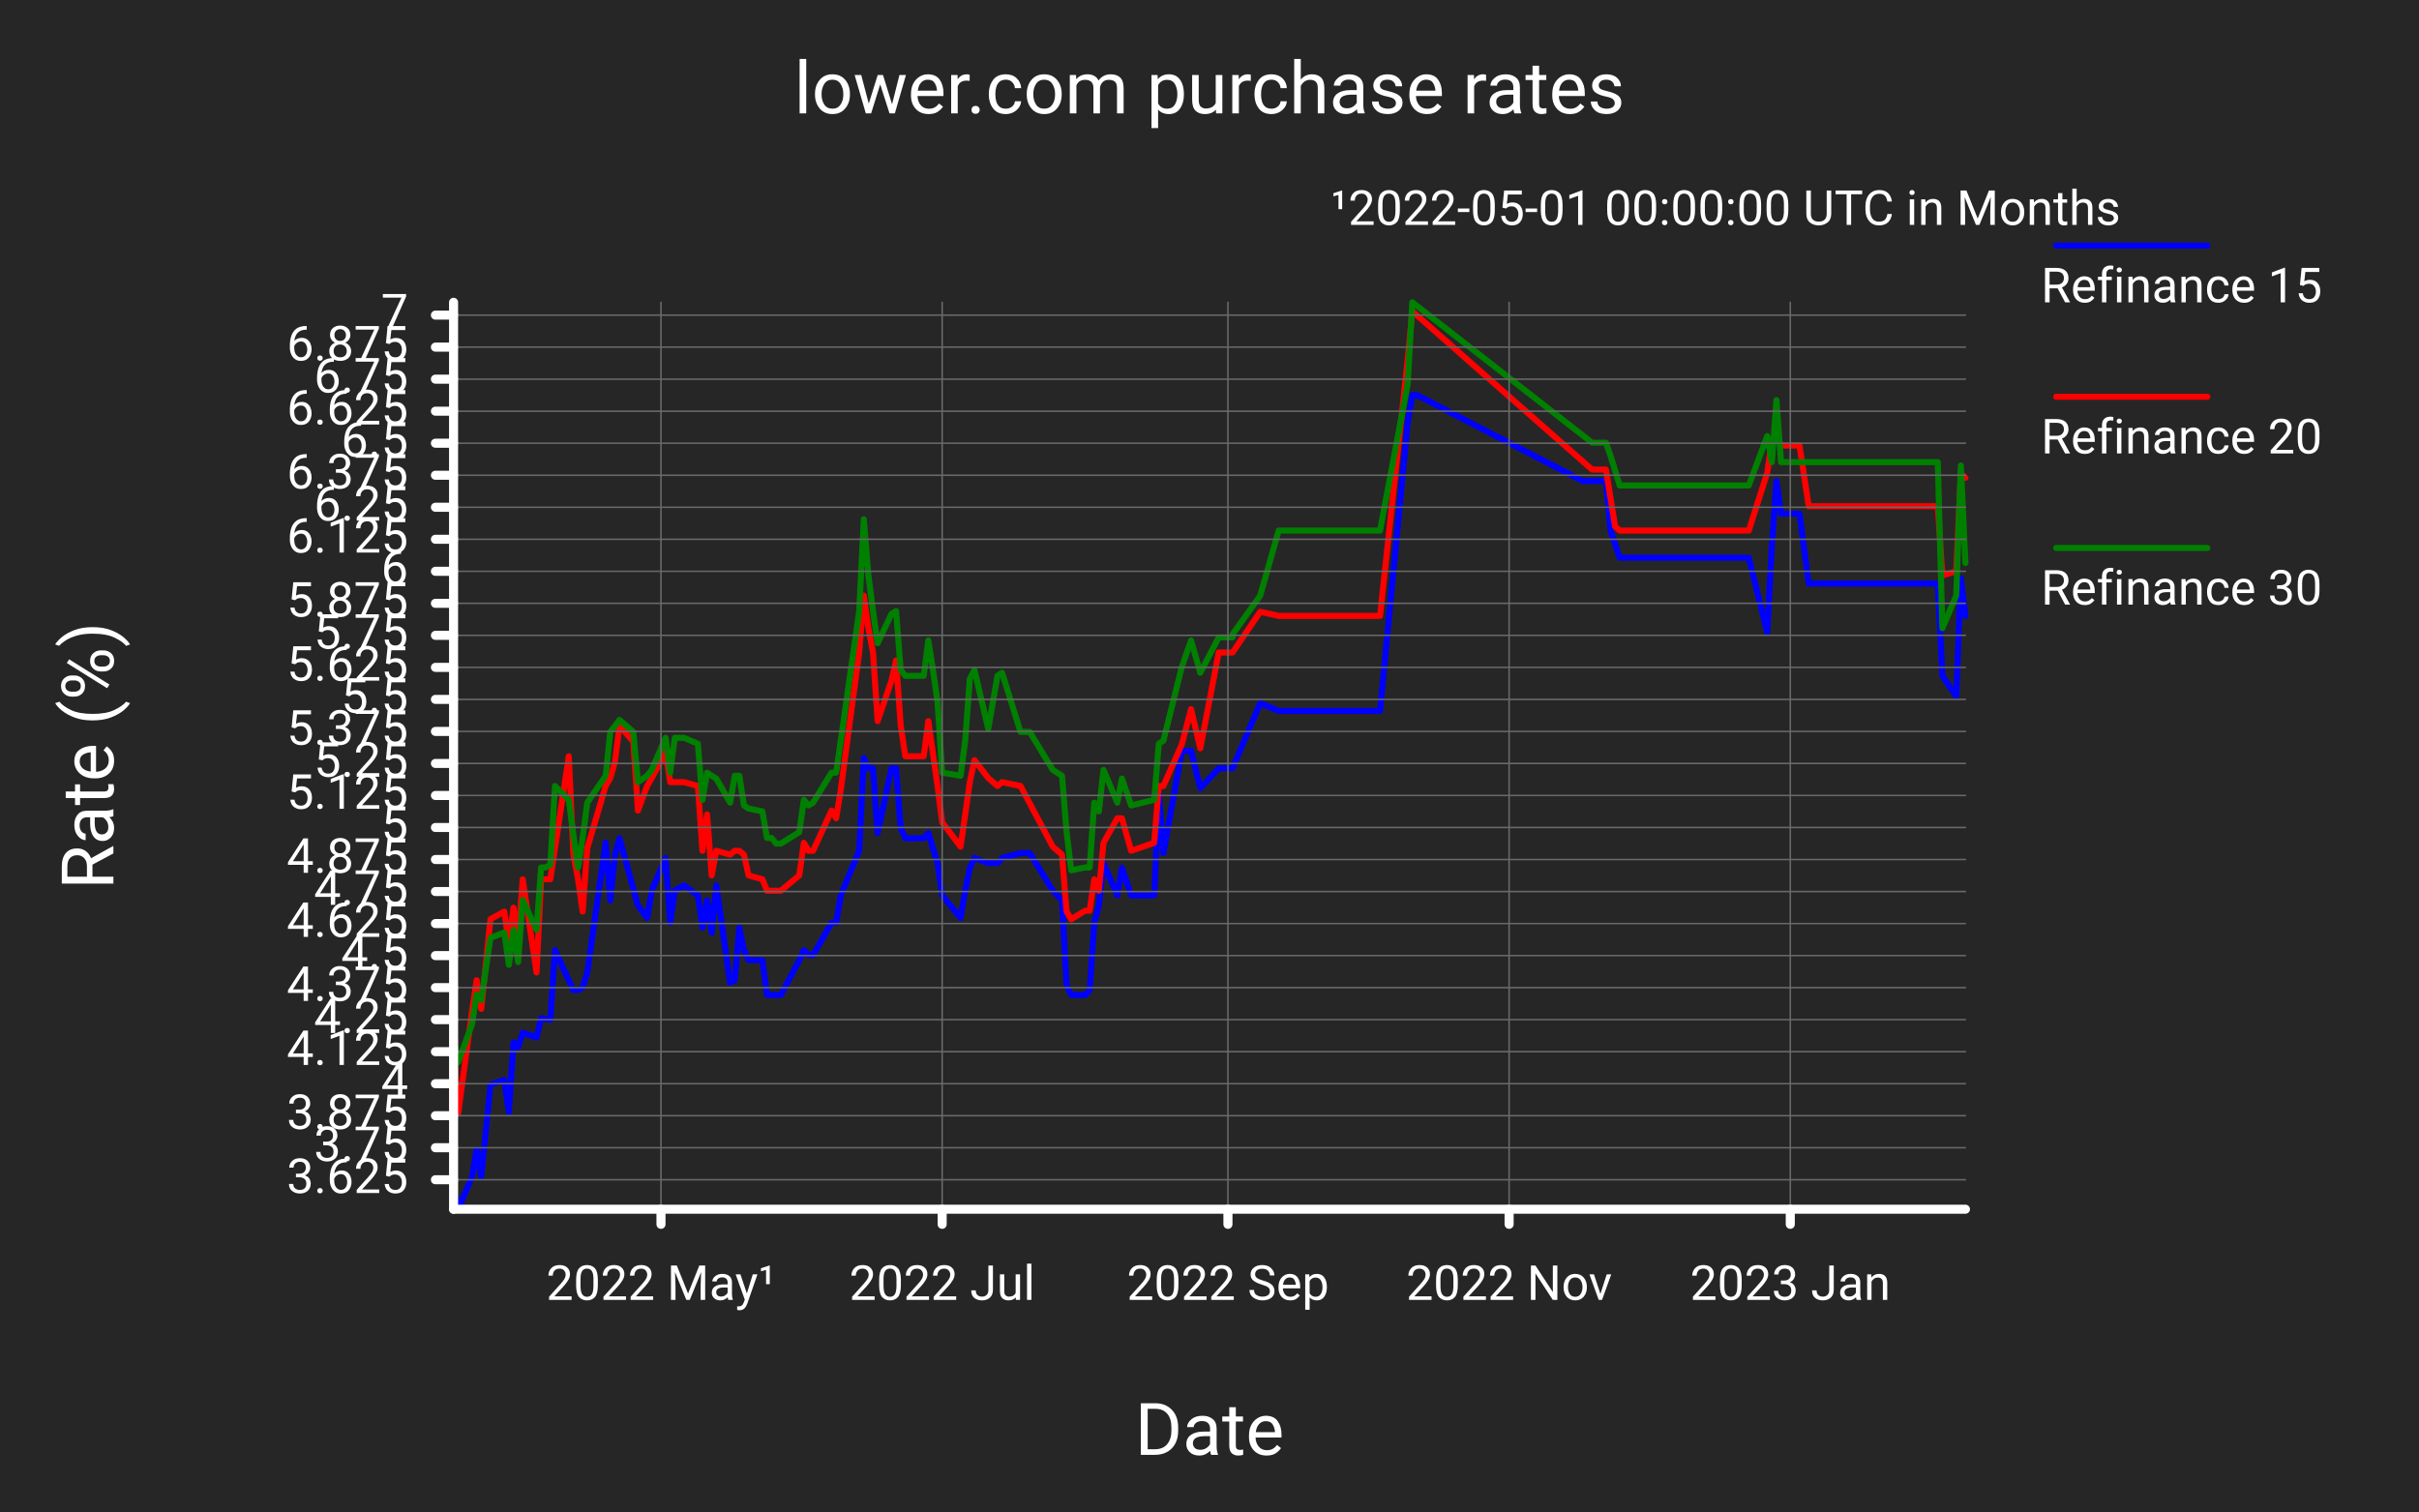
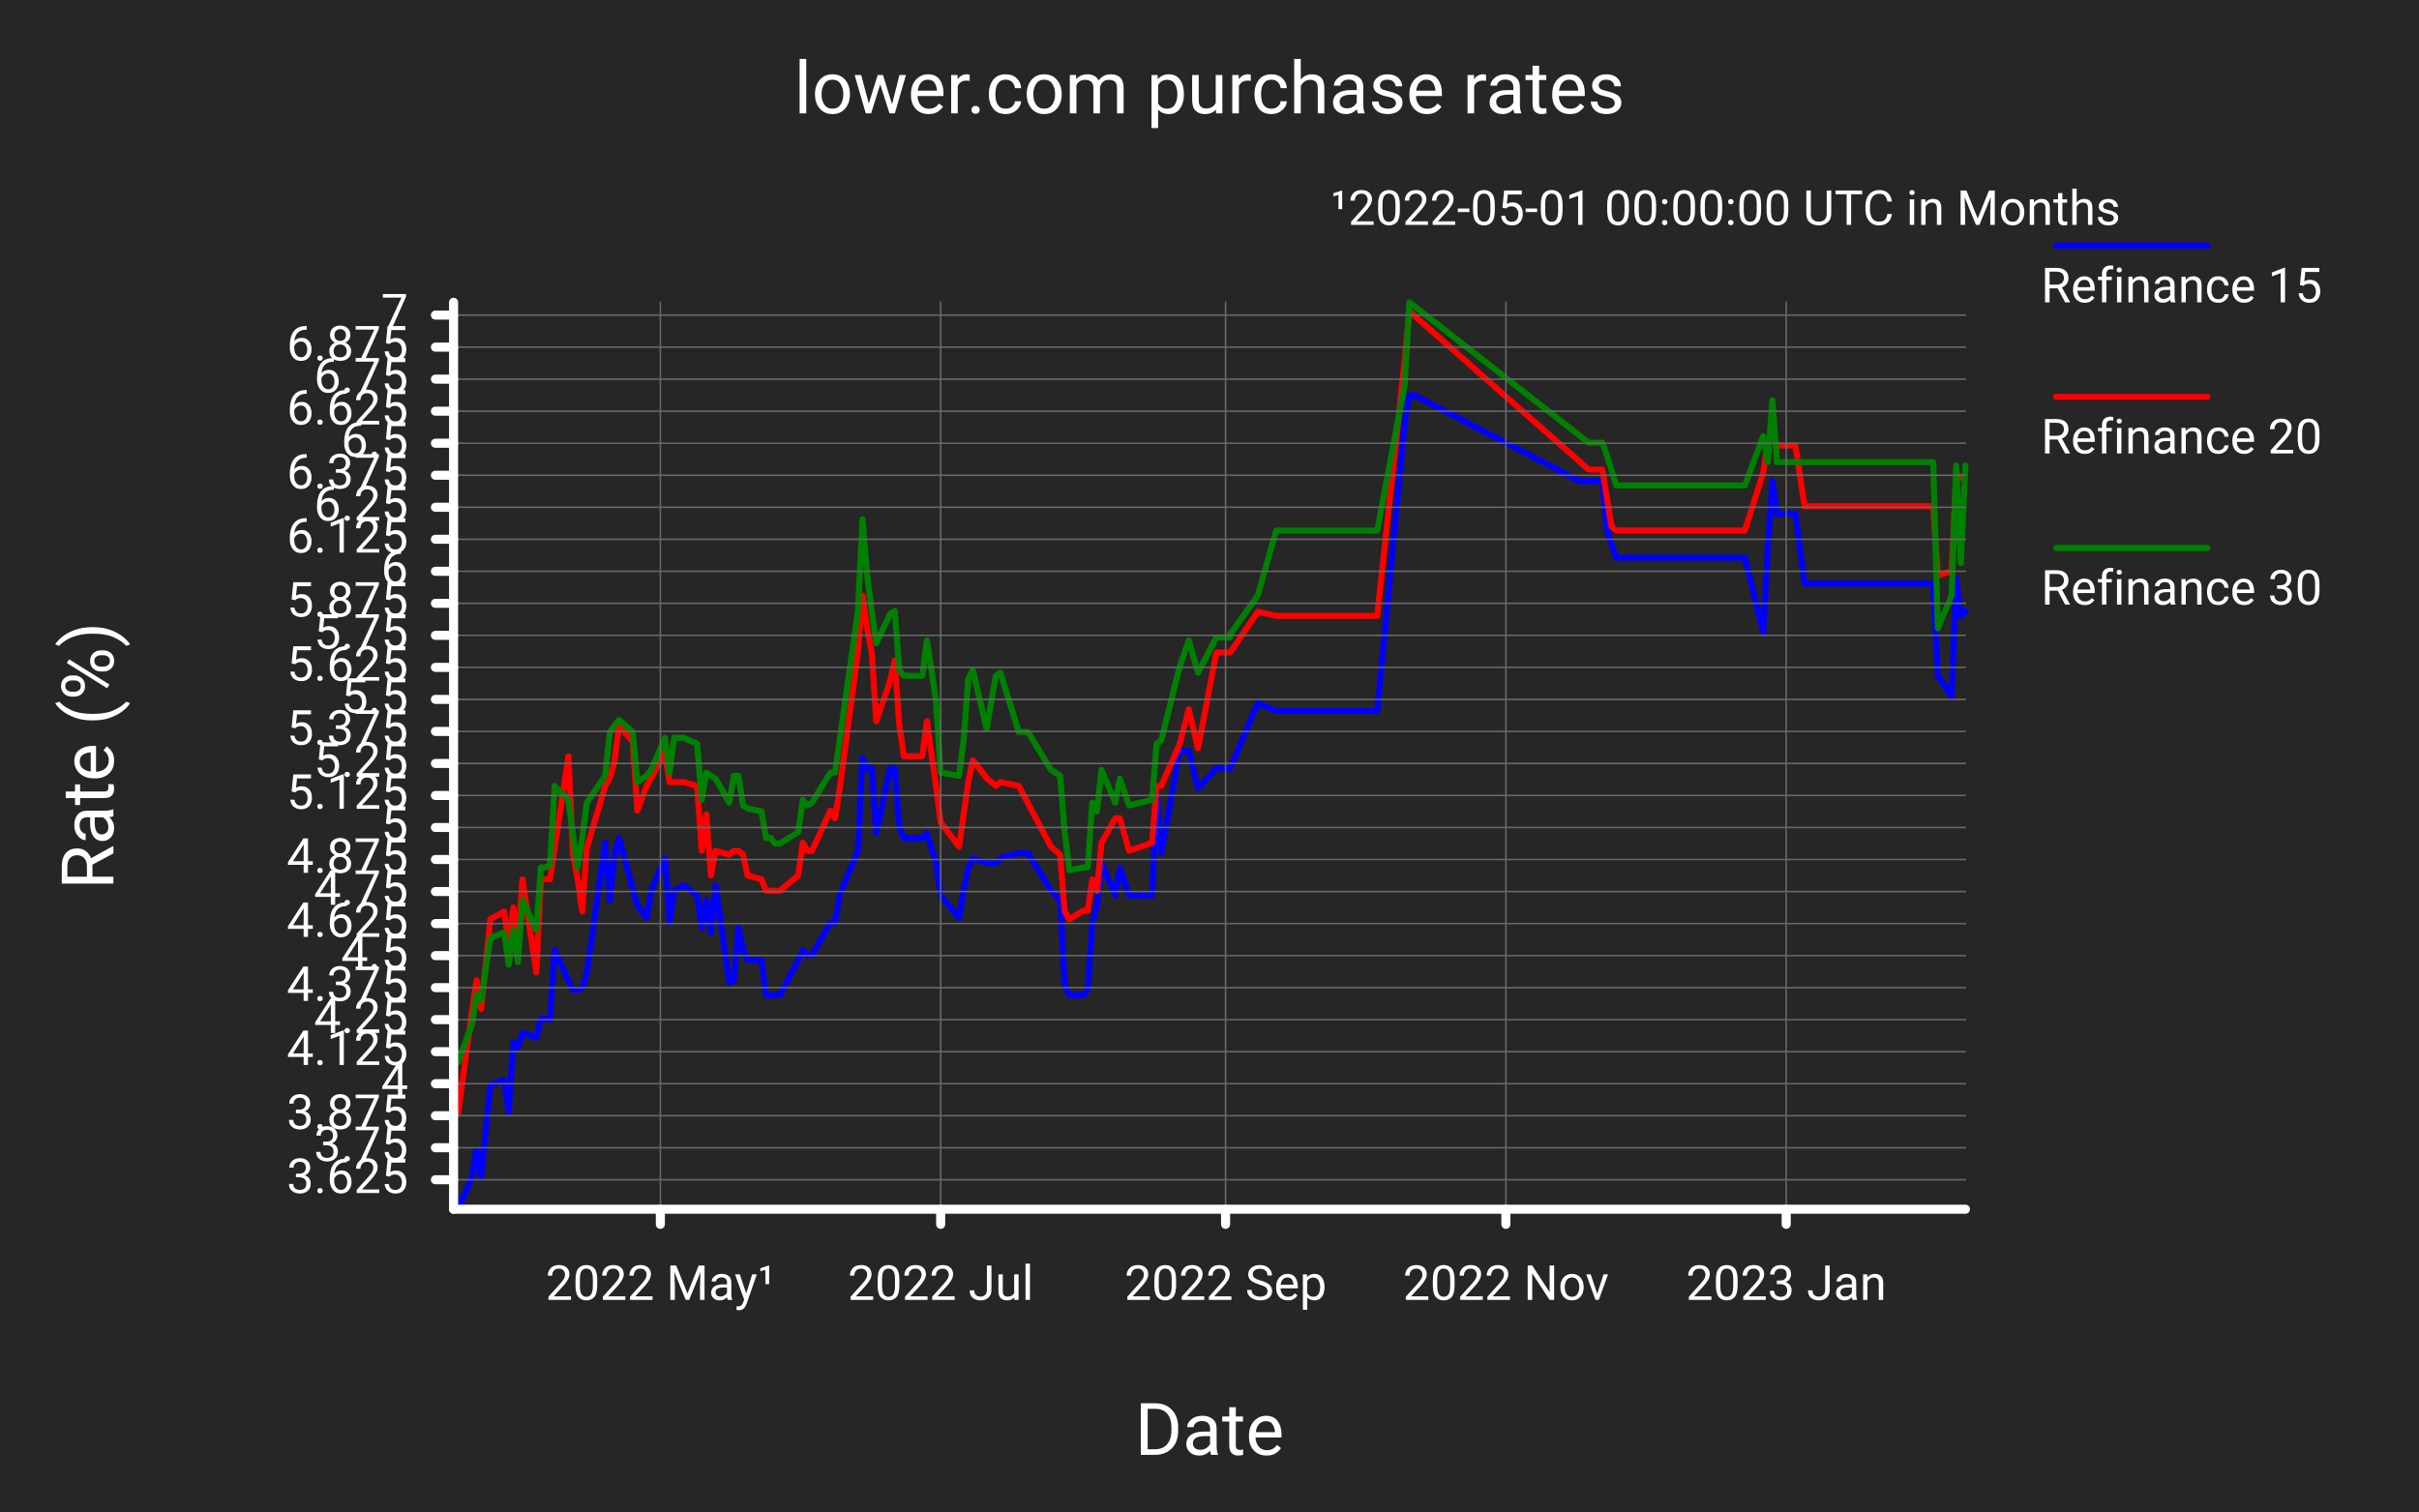
<svg xmlns="http://www.w3.org/2000/svg" class="poloto" width="800" height="500" viewBox="0 0 800 500">
  <style>.poloto{stroke-linecap:round;stroke-linejoin:round;font-family:Roboto,sans-serif;font-size:16px;}.poloto_background{fill:#262626;}.poloto_scatter{stroke-width:7}.poloto_tick_line{stroke:dimgray;stroke-width:0.5}.poloto_line{stroke-width:2}.poloto_text{fill: white;}.poloto_axis_lines{stroke: white;stroke-width:3;fill:none;stroke-dasharray:none}.poloto_title{font-size:24px;dominant-baseline:start;text-anchor:middle;}.poloto_xname{font-size:24px;dominant-baseline:start;text-anchor:middle;}.poloto_yname{font-size:24px;dominant-baseline:start;text-anchor:middle;}.poloto0stroke{stroke:blue;}.poloto1stroke{stroke:red;}.poloto2stroke{stroke:green;}.poloto3stroke{stroke:gold;}.poloto4stroke{stroke:aqua;}.poloto5stroke{stroke:lime;}.poloto6stroke{stroke:orange;}.poloto7stroke{stroke:chocolate;}.poloto0fill{fill:blue;}.poloto1fill{fill:red;}.poloto2fill{fill:green;}.poloto3fill{fill:gold;}.poloto4fill{fill:aqua;}.poloto5fill{fill:lime;}.poloto6fill{fill:orange;}.poloto7fill{fill:chocolate;}</style>
  <circle r="1e5" class="poloto_background" />
  <text class="poloto_text poloto_legend_text" x="675" y="100">Refinance 15</text>
  <line class="poloto_line poloto_legend_icon poloto0stroke poloto0legend" stroke="black" x1="680" x2="730" y1="81.25" y2="81.25" />
-   <path class="poloto_line poloto0stroke" fill="none" stroke="black" d=" M 150.00 392.46 L 151.52 400.00 L 156.10 389.32 L 157.62 380.17 L 159.15 389.32 L 159.15 389.32 L 162.20 358.81 L 166.77 357.20 L 168.29 367.88 L 169.82 344.83 L 171.34 346.44 L 172.87 341.61 L 177.44 343.22 L 178.96 336.78 L 178.96 336.78 L 182.01 337.37 L 183.54 314.32 L 188.11 324.32 L 189.63 327.54 L 191.16 327.54 L 192.68 326.69 L 194.21 321.78 L 200.30 278.73 L 201.83 297.88 L 203.35 283.05 L 204.88 277.29 L 204.88 277.29 L 210.98 299.58 L 214.02 303.64 L 215.55 294.58 L 220.12 283.81 L 221.65 305.25 L 223.17 294.58 L 223.17 294.58 L 226.22 292.88 L 230.79 296.19 L 232.32 306.86 L 232.32 306.86 L 233.84 297.80 L 235.37 308.56 L 236.89 292.88 L 241.46 325.08 L 242.99 324.32 L 244.51 306.86 L 244.51 306.86 L 246.04 314.32 L 247.56 317.63 L 252.13 317.63 L 253.66 329.15 L 255.18 329.15 L 256.71 329.15 L 258.23 329.15 L 264.33 317.63 L 265.85 314.32 L 267.38 315.93 L 268.90 315.93 L 268.90 315.93 L 275.00 305.25 L 276.52 305.25 L 278.05 296.19 L 284.15 281.36 L 285.67 250.76 L 287.20 254.15 L 288.72 254.15 L 290.24 275.59 L 294.82 254.15 L 296.34 254.15 L 297.87 273.90 L 299.39 277.29 L 305.49 277.29 L 307.01 275.59 L 308.54 280.59 L 310.06 285.51 L 311.59 296.19 L 317.68 303.64 L 319.21 294.58 L 320.73 287.12 L 322.26 283.81 L 326.83 285.51 L 329.88 285.51 L 331.40 283.81 L 337.50 282.20 L 337.50 282.20 L 337.50 282.20 L 337.50 282.20 L 337.50 282.20 L 337.50 282.20 L 340.55 282.20 L 340.55 282.20 L 340.55 282.20 L 340.55 282.20 L 340.55 282.20 L 340.55 282.20 L 348.17 294.58 L 351.22 297.80 L 352.74 325.93 L 354.27 329.15 L 358.84 329.15 L 360.37 327.54 L 361.89 305.25 L 363.41 299.49 L 364.94 285.51 L 369.51 296.19 L 369.51 296.19 L 371.04 287.12 L 374.09 296.19 L 374.09 296.19 L 381.71 296.19 L 383.23 262.46 L 384.76 282.20 L 390.85 248.39 L 393.90 248.39 L 393.90 248.39 L 396.95 260.76 L 403.05 254.15 L 403.05 254.15 L 403.05 254.15 L 403.05 254.15 L 403.05 254.15 L 403.05 254.15 L 403.05 254.15 L 403.05 254.15 L 403.05 254.15 L 407.62 254.15 L 416.77 232.63 L 422.87 235.17 L 422.87 235.17 L 427.44 235.17 L 433.54 235.17 L 435.06 235.17 L 435.06 235.17 L 435.06 235.17 L 435.06 235.17 L 435.06 235.17 L 454.88 235.17 L 456.40 235.17 L 465.55 139.75 L 467.07 130.68 L 468.60 130.68 L 523.48 159.15 L 529.57 159.15 L 531.10 159.15 L 532.62 175.51 L 535.67 184.49 L 535.67 184.49 L 541.77 184.49 L 543.29 184.49 L 544.82 184.49 L 546.34 184.49 L 550.91 184.49 L 552.44 184.49 L 555.49 184.49 L 557.01 184.49 L 561.59 184.49 L 563.11 184.49 L 563.11 184.49 L 567.68 184.49 L 572.26 184.49 L 573.78 184.49 L 575.30 184.49 L 576.83 184.49 L 578.35 184.49 L 584.45 209.15 L 585.98 180.68 L 587.50 159.15 L 589.02 169.92 L 593.60 169.92 L 595.12 169.92 L 595.12 169.92 L 598.17 193.05 L 599.70 193.05 L 604.27 193.05 L 605.79 193.05 L 607.32 193.05 L 608.84 193.05 L 610.37 193.05 L 610.37 193.05 L 610.37 193.05 L 610.37 193.05 L 617.99 193.05 L 621.04 193.05 L 625.61 193.05 L 627.13 193.05 L 630.18 193.05 L 631.71 193.05 L 637.80 193.05 L 639.33 193.05 L 640.85 193.05 L 642.38 223.56 L 646.95 230.34 L 648.48 191.36 L 650.00 203.81" />
+   <path class="poloto_line poloto0stroke" fill="none" stroke="black" d=" M 150.00 392.46 L 151.52 400.00 L 156.08 389.32 L 157.60 380.17 L 159.12 389.32 L 159.12 389.32 L 162.16 358.81 L 166.72 357.20 L 168.24 367.88 L 169.76 344.83 L 171.28 346.44 L 172.80 341.61 L 177.36 343.22 L 178.88 336.78 L 178.88 336.78 L 181.91 337.37 L 183.43 314.32 L 187.99 324.32 L 189.51 327.54 L 191.03 327.54 L 192.55 326.69 L 194.07 321.78 L 200.15 278.73 L 201.67 297.88 L 203.19 283.05 L 204.71 277.29 L 204.71 277.29 L 210.79 299.58 L 213.83 303.64 L 215.35 294.58 L 219.91 283.81 L 221.43 305.25 L 222.95 294.58 L 222.95 294.58 L 225.99 292.88 L 230.55 296.19 L 232.07 306.86 L 232.07 306.86 L 233.59 297.80 L 235.11 308.56 L 236.63 292.88 L 241.19 325.08 L 242.71 324.32 L 244.22 306.86 L 244.22 306.86 L 245.74 314.32 L 247.26 317.63 L 251.82 317.63 L 253.34 329.15 L 254.86 329.15 L 256.38 329.15 L 257.90 329.15 L 263.98 317.63 L 265.50 314.32 L 267.02 315.93 L 268.54 315.93 L 268.54 315.93 L 274.62 305.25 L 276.14 305.25 L 277.66 296.19 L 283.74 281.36 L 285.26 250.76 L 286.78 254.15 L 288.30 254.15 L 289.82 275.59 L 294.38 254.15 L 295.90 254.15 L 297.42 273.90 L 298.94 277.29 L 305.02 277.29 L 306.53 275.59 L 308.05 280.59 L 309.57 285.51 L 311.09 296.19 L 317.17 303.64 L 318.69 294.58 L 320.21 287.12 L 321.73 283.81 L 326.29 285.51 L 329.33 285.51 L 330.85 283.81 L 336.93 282.20 L 336.93 282.20 L 336.93 282.20 L 336.93 282.20 L 336.93 282.20 L 336.93 282.20 L 339.97 282.20 L 339.97 282.20 L 339.97 282.20 L 339.97 282.20 L 339.97 282.20 L 339.97 282.20 L 347.57 294.58 L 350.61 297.80 L 352.13 325.93 L 353.65 329.15 L 358.21 329.15 L 359.73 327.54 L 361.25 305.25 L 362.77 299.49 L 364.29 285.51 L 368.84 296.19 L 368.84 296.19 L 370.36 287.12 L 373.40 296.19 L 373.40 296.19 L 381.00 296.19 L 382.52 262.46 L 384.04 282.20 L 390.12 248.39 L 393.16 248.39 L 393.16 248.39 L 396.20 260.76 L 402.28 254.15 L 402.28 254.15 L 402.28 254.15 L 402.28 254.15 L 402.28 254.15 L 402.28 254.15 L 402.28 254.15 L 402.28 254.15 L 402.28 254.15 L 406.84 254.15 L 415.96 232.63 L 422.04 235.17 L 422.04 235.17 L 426.60 235.17 L 432.67 235.17 L 434.19 235.17 L 434.19 235.17 L 434.19 235.17 L 434.19 235.17 L 434.19 235.17 L 453.95 235.17 L 455.47 235.17 L 464.59 139.75 L 466.11 130.68 L 467.63 130.68 L 522.34 159.15 L 528.42 159.15 L 529.94 159.15 L 531.46 175.51 L 534.50 184.49 L 534.50 184.49 L 540.58 184.49 L 542.10 184.49 L 543.62 184.49 L 545.14 184.49 L 549.70 184.49 L 551.22 184.49 L 554.26 184.49 L 555.78 184.49 L 560.33 184.49 L 561.85 184.49 L 561.85 184.49 L 566.41 184.49 L 570.97 184.49 L 572.49 184.49 L 574.01 184.49 L 575.53 184.49 L 577.05 184.49 L 583.13 209.15 L 584.65 180.68 L 586.17 159.15 L 587.69 169.92 L 592.25 169.92 L 593.77 169.92 L 593.77 169.92 L 596.81 193.05 L 598.33 193.05 L 602.89 193.05 L 604.41 193.05 L 605.93 193.05 L 607.45 193.05 L 608.97 193.05 L 608.97 193.05 L 608.97 193.05 L 608.97 193.05 L 616.57 193.05 L 619.60 193.05 L 624.16 193.05 L 625.68 193.05 L 628.72 193.05 L 630.24 193.05 L 636.32 193.05 L 637.84 193.05 L 639.36 193.05 L 640.88 223.56 L 645.44 230.34 L 646.96 191.36 L 648.48 203.81 L 650.00 202.12" />
  <text class="poloto_text poloto_legend_text" x="675" y="150">Refinance 20</text>
  <line class="poloto_line poloto_legend_icon poloto1stroke poloto1legend" stroke="black" x1="680" x2="730" y1="131.25" y2="131.25" />
-   <path class="poloto_line poloto1stroke" fill="none" stroke="black" d=" M 150.00 345.68 L 151.52 368.31 L 156.10 334.58 L 157.62 324.24 L 159.15 333.73 L 159.15 333.73 L 162.20 304.07 L 166.77 301.53 L 168.29 312.29 L 169.82 300.25 L 171.34 311.02 L 172.87 290.85 L 177.44 321.69 L 178.96 290.85 L 178.96 290.85 L 182.01 290.85 L 182.01 290.85 L 188.11 250.17 L 189.63 282.71 L 191.16 290.85 L 192.68 301.53 L 194.21 280.59 L 200.30 260.00 L 201.83 257.37 L 203.35 252.12 L 204.88 240.08 L 209.45 245.34 L 210.98 268.14 L 214.02 260.00 L 215.55 257.37 L 220.12 248.81 L 221.65 258.73 L 223.17 258.73 L 223.17 258.73 L 226.22 258.73 L 230.79 260.00 L 232.32 281.44 L 232.32 281.44 L 233.84 269.41 L 235.37 289.58 L 236.89 281.44 L 241.46 282.71 L 242.99 281.44 L 244.51 281.44 L 244.51 281.44 L 246.04 282.71 L 247.56 289.58 L 252.13 290.85 L 253.66 294.66 L 255.18 294.66 L 256.71 294.66 L 258.23 294.66 L 264.33 289.58 L 265.85 278.81 L 267.38 281.44 L 268.90 281.44 L 268.90 281.44 L 275.00 268.14 L 276.52 270.68 L 278.05 261.27 L 284.15 215.85 L 285.67 197.03 L 287.20 207.80 L 288.72 215.85 L 290.24 238.56 L 294.82 225.17 L 296.34 218.47 L 297.87 239.92 L 299.39 250.17 L 305.49 250.17 L 307.01 238.56 L 308.54 249.32 L 310.06 260.00 L 311.59 272.03 L 317.68 280.08 L 319.21 269.41 L 320.73 258.73 L 322.26 251.44 L 326.83 257.37 L 329.88 260.00 L 331.40 258.73 L 337.50 260.00 L 337.50 260.00 L 337.50 260.00 L 337.50 260.00 L 337.50 260.00 L 337.50 260.00 L 337.50 260.00 L 337.50 260.00 L 337.50 260.00 L 337.50 260.00 L 337.50 260.00 L 337.50 260.00 L 348.17 280.08 L 351.22 282.71 L 352.74 301.53 L 354.27 304.07 L 358.84 301.27 L 360.37 301.27 L 361.89 290.85 L 363.41 294.66 L 364.94 278.81 L 369.51 270.68 L 369.51 270.68 L 371.04 270.68 L 374.09 281.44 L 374.09 281.44 L 381.71 278.81 L 383.23 260.00 L 384.76 260.00 L 390.85 246.19 L 393.90 234.58 L 393.90 234.58 L 396.95 247.54 L 403.05 215.85 L 403.05 215.85 L 403.05 215.85 L 403.05 215.85 L 403.05 215.85 L 403.05 215.85 L 403.05 215.85 L 403.05 215.85 L 403.05 215.85 L 407.62 215.85 L 416.77 202.37 L 422.87 203.73 L 425.91 203.73 L 427.44 203.73 L 427.44 203.73 L 435.06 203.73 L 436.59 203.73 L 436.59 203.73 L 436.59 203.73 L 436.59 203.73 L 454.88 203.73 L 456.40 203.73 L 465.55 118.81 L 467.07 102.97 L 467.07 102.97 L 526.52 155.34 L 529.57 155.34 L 531.10 155.34 L 534.15 174.15 L 535.67 175.51 L 535.67 175.51 L 541.77 175.51 L 543.29 175.51 L 544.82 175.51 L 546.34 175.51 L 550.91 175.51 L 552.44 175.51 L 555.49 175.51 L 557.01 175.51 L 561.59 175.51 L 563.11 175.51 L 563.11 175.51 L 567.68 175.51 L 572.26 175.51 L 573.78 175.51 L 575.30 175.51 L 576.83 175.51 L 578.35 175.51 L 584.45 156.36 L 585.98 145.93 L 587.50 144.58 L 589.02 147.37 L 593.60 147.37 L 595.12 147.37 L 595.12 147.37 L 598.17 167.46 L 599.70 167.46 L 604.27 167.46 L 605.79 167.46 L 607.32 167.46 L 608.84 167.46 L 610.37 167.46 L 610.37 167.46 L 616.46 167.46 L 616.46 167.46 L 617.99 167.46 L 621.04 167.46 L 625.61 167.46 L 627.13 167.46 L 630.18 167.46 L 631.71 167.46 L 637.80 167.46 L 639.33 167.46 L 640.85 167.46 L 642.38 190.34 L 646.95 188.98 L 648.48 156.69 L 650.00 158.05" />
+   <path class="poloto_line poloto1stroke" fill="none" stroke="black" d=" M 150.00 345.68 L 151.52 368.31 L 156.08 334.58 L 157.60 324.24 L 159.12 333.73 L 159.12 333.73 L 162.16 304.07 L 166.72 301.53 L 168.24 312.29 L 169.76 300.25 L 171.28 311.02 L 172.80 290.85 L 177.36 321.69 L 178.88 290.85 L 178.88 290.85 L 181.91 290.85 L 181.91 290.85 L 187.99 250.17 L 189.51 282.71 L 191.03 290.85 L 192.55 301.53 L 194.07 280.59 L 200.15 260.00 L 201.67 257.37 L 203.19 252.12 L 204.71 240.08 L 209.27 245.34 L 210.79 268.14 L 213.83 260.00 L 215.35 257.37 L 219.91 248.81 L 221.43 258.73 L 222.95 258.73 L 222.95 258.73 L 225.99 258.73 L 230.55 260.00 L 232.07 281.44 L 232.07 281.44 L 233.59 269.41 L 235.11 289.58 L 236.63 281.44 L 241.19 282.71 L 242.71 281.44 L 244.22 281.44 L 244.22 281.44 L 245.74 282.71 L 247.26 289.58 L 251.82 290.85 L 253.34 294.66 L 254.86 294.66 L 256.38 294.66 L 257.90 294.66 L 263.98 289.58 L 265.50 278.81 L 267.02 281.44 L 268.54 281.44 L 268.54 281.44 L 274.62 268.14 L 276.14 270.68 L 277.66 261.27 L 283.74 215.85 L 285.26 197.03 L 286.78 207.80 L 288.30 215.85 L 289.82 238.56 L 294.38 225.17 L 295.90 218.47 L 297.42 239.92 L 298.94 250.17 L 305.02 250.17 L 306.53 238.56 L 308.05 249.32 L 309.57 260.00 L 311.09 272.03 L 317.17 280.08 L 318.69 269.41 L 320.21 258.73 L 321.73 251.44 L 326.29 257.37 L 329.33 260.00 L 330.85 258.73 L 336.93 260.00 L 336.93 260.00 L 336.93 260.00 L 336.93 260.00 L 336.93 260.00 L 336.93 260.00 L 336.93 260.00 L 336.93 260.00 L 336.93 260.00 L 336.93 260.00 L 336.93 260.00 L 336.93 260.00 L 347.57 280.08 L 350.61 282.71 L 352.13 301.53 L 353.65 304.07 L 358.21 301.27 L 359.73 301.27 L 361.25 290.85 L 362.77 294.66 L 364.29 278.81 L 368.84 270.68 L 368.84 270.68 L 370.36 270.68 L 373.40 281.44 L 373.40 281.44 L 381.00 278.81 L 382.52 260.00 L 384.04 260.00 L 390.12 246.19 L 393.16 234.58 L 393.16 234.58 L 396.20 247.54 L 402.28 215.85 L 402.28 215.85 L 402.28 215.85 L 402.28 215.85 L 402.28 215.85 L 402.28 215.85 L 402.28 215.85 L 402.28 215.85 L 402.28 215.85 L 406.84 215.85 L 415.96 202.37 L 422.04 203.73 L 425.08 203.73 L 426.60 203.73 L 426.60 203.73 L 434.19 203.73 L 435.71 203.73 L 435.71 203.73 L 435.71 203.73 L 435.71 203.73 L 453.95 203.73 L 455.47 203.73 L 464.59 118.81 L 466.11 102.97 L 466.11 102.97 L 525.38 155.34 L 528.42 155.34 L 529.94 155.34 L 532.98 174.15 L 534.50 175.51 L 534.50 175.51 L 540.58 175.51 L 542.10 175.51 L 543.62 175.51 L 545.14 175.51 L 549.70 175.51 L 551.22 175.51 L 554.26 175.51 L 555.78 175.51 L 560.33 175.51 L 561.85 175.51 L 561.85 175.51 L 566.41 175.51 L 570.97 175.51 L 572.49 175.51 L 574.01 175.51 L 575.53 175.51 L 577.05 175.51 L 583.13 156.36 L 584.65 145.93 L 586.17 144.58 L 587.69 147.37 L 592.25 147.37 L 593.77 147.37 L 593.77 147.37 L 596.81 167.46 L 598.33 167.46 L 602.89 167.46 L 604.41 167.46 L 605.93 167.46 L 607.45 167.46 L 608.97 167.46 L 608.97 167.46 L 615.05 167.46 L 615.05 167.46 L 616.57 167.46 L 619.60 167.46 L 624.16 167.46 L 625.68 167.46 L 628.72 167.46 L 630.24 167.46 L 636.32 167.46 L 637.84 167.46 L 639.36 167.46 L 640.88 190.34 L 645.44 188.98 L 646.96 156.69 L 648.48 158.05 L 648.48 158.05" />
  <text class="poloto_text poloto_legend_text" x="675" y="200">Refinance 30</text>
  <line class="poloto_line poloto_legend_icon poloto2stroke poloto2legend" stroke="black" x1="680" x2="730" y1="181.25" y2="181.25" />
-   <path class="poloto_line poloto2stroke" fill="none" stroke="black" d=" M 150.00 343.31 L 151.52 351.36 L 156.10 338.81 L 157.62 328.98 L 159.15 330.85 L 159.15 330.85 L 162.20 310.25 L 166.77 308.47 L 168.29 319.15 L 169.82 307.54 L 171.34 318.22 L 172.87 297.71 L 177.44 307.54 L 178.96 286.95 L 180.49 286.95 L 182.01 286.02 L 183.54 260.00 L 188.11 264.58 L 189.63 276.27 L 191.16 286.95 L 192.68 277.20 L 194.21 265.51 L 200.30 256.61 L 201.83 242.12 L 203.35 240.17 L 204.88 238.14 L 209.45 242.12 L 210.98 258.73 L 214.02 256.61 L 215.55 254.66 L 220.12 244.07 L 221.65 255.59 L 223.17 244.07 L 223.17 244.07 L 226.22 244.07 L 230.79 246.02 L 232.32 264.58 L 232.32 264.58 L 233.84 255.59 L 235.37 256.61 L 236.89 257.54 L 241.46 265.51 L 242.99 256.61 L 244.51 256.61 L 244.51 256.61 L 246.04 266.44 L 247.56 267.46 L 252.13 268.39 L 253.66 277.20 L 255.18 277.20 L 256.71 279.07 L 258.23 279.07 L 264.33 275.25 L 265.85 264.58 L 267.38 266.44 L 268.90 265.51 L 268.90 265.51 L 275.00 255.59 L 276.52 255.59 L 278.05 245.00 L 284.15 202.12 L 285.67 171.78 L 287.20 190.34 L 288.72 202.12 L 290.24 212.80 L 294.82 203.05 L 296.34 202.12 L 297.87 221.61 L 299.39 223.56 L 305.49 223.56 L 307.01 211.86 L 308.54 221.61 L 310.06 232.29 L 311.59 255.59 L 317.68 256.61 L 319.21 245.00 L 320.73 224.58 L 322.26 221.61 L 326.83 241.10 L 329.88 223.56 L 331.40 222.54 L 337.50 242.12 L 337.50 242.12 L 337.50 242.12 L 337.50 242.12 L 337.50 242.12 L 337.50 242.12 L 340.55 242.12 L 340.55 242.12 L 340.55 242.12 L 340.55 242.12 L 340.55 242.12 L 340.55 242.12 L 348.17 254.66 L 351.22 256.61 L 352.74 275.25 L 354.27 287.88 L 358.84 286.95 L 360.37 286.95 L 361.89 265.51 L 363.41 268.39 L 364.94 254.66 L 369.51 265.51 L 369.51 265.51 L 371.04 257.54 L 374.09 266.44 L 374.09 266.44 L 381.71 264.58 L 383.23 246.02 L 384.76 245.00 L 390.85 220.59 L 393.90 211.86 L 393.90 211.86 L 396.95 222.54 L 403.05 210.85 L 403.05 210.85 L 403.05 210.85 L 403.05 210.85 L 403.05 210.85 L 403.05 210.85 L 403.05 210.85 L 403.05 210.85 L 407.62 210.85 L 407.62 209.83 L 416.77 197.03 L 422.87 175.51 L 422.87 175.51 L 427.44 175.51 L 427.44 175.51 L 435.06 175.51 L 436.59 175.51 L 436.59 175.51 L 436.59 175.51 L 436.59 175.51 L 454.88 175.51 L 456.40 175.51 L 465.55 127.03 L 467.07 100.00 L 467.07 100.00 L 526.52 146.44 L 529.57 146.44 L 531.10 146.44 L 532.62 150.76 L 535.67 160.59 L 535.67 160.59 L 541.77 160.59 L 543.29 160.59 L 544.82 160.59 L 546.34 160.59 L 550.91 160.59 L 552.44 160.59 L 555.49 160.59 L 557.01 160.59 L 561.59 160.59 L 563.11 160.59 L 563.11 160.59 L 567.68 160.59 L 572.26 160.59 L 573.78 160.59 L 575.30 160.59 L 576.83 160.59 L 578.35 160.59 L 584.45 144.24 L 585.98 152.88 L 587.50 132.37 L 589.02 152.88 L 593.60 152.88 L 595.12 152.88 L 595.12 152.88 L 598.17 152.88 L 599.70 152.88 L 604.27 152.88 L 605.79 152.88 L 607.32 152.88 L 608.84 152.88 L 610.37 152.88 L 610.37 152.88 L 616.46 152.88 L 616.46 152.88 L 617.99 152.88 L 621.04 152.88 L 625.61 152.88 L 627.13 152.88 L 630.18 152.88 L 631.71 152.88 L 637.80 152.88 L 639.33 152.88 L 640.85 152.88 L 642.38 207.80 L 646.95 197.03 L 648.48 153.98 L 650.00 186.27" />
+   <path class="poloto_line poloto2stroke" fill="none" stroke="black" d=" M 150.00 343.31 L 151.52 351.36 L 156.08 338.81 L 157.60 328.98 L 159.12 330.85 L 159.12 330.85 L 162.16 310.25 L 166.72 308.47 L 168.24 319.15 L 169.76 307.54 L 171.28 318.22 L 172.80 297.71 L 177.36 307.54 L 178.88 286.95 L 180.40 286.95 L 181.91 286.02 L 183.43 260.00 L 187.99 264.58 L 189.51 276.27 L 191.03 286.95 L 192.55 277.20 L 194.07 265.51 L 200.15 256.61 L 201.67 242.12 L 203.19 240.17 L 204.71 238.14 L 209.27 242.12 L 210.79 258.73 L 213.83 256.61 L 215.35 254.66 L 219.91 244.07 L 221.43 255.59 L 222.95 244.07 L 222.95 244.07 L 225.99 244.07 L 230.55 246.02 L 232.07 264.58 L 232.07 264.58 L 233.59 255.59 L 235.11 256.61 L 236.63 257.54 L 241.19 265.51 L 242.71 256.61 L 244.22 256.61 L 244.22 256.61 L 245.74 266.44 L 247.26 267.46 L 251.82 268.39 L 253.34 277.20 L 254.86 277.20 L 256.38 279.07 L 257.90 279.07 L 263.98 275.25 L 265.50 264.58 L 267.02 266.44 L 268.54 265.51 L 268.54 265.51 L 274.62 255.59 L 276.14 255.59 L 277.66 245.00 L 283.74 202.12 L 285.26 171.78 L 286.78 190.34 L 288.30 202.12 L 289.82 212.80 L 294.38 203.05 L 295.90 202.12 L 297.42 221.61 L 298.94 223.56 L 305.02 223.56 L 306.53 211.86 L 308.05 221.61 L 309.57 232.29 L 311.09 255.59 L 317.17 256.61 L 318.69 245.00 L 320.21 224.58 L 321.73 221.61 L 326.29 241.10 L 329.33 223.56 L 330.85 222.54 L 336.93 242.12 L 336.93 242.12 L 336.93 242.12 L 336.93 242.12 L 336.93 242.12 L 336.93 242.12 L 339.97 242.12 L 339.97 242.12 L 339.97 242.12 L 339.97 242.12 L 339.97 242.12 L 339.97 242.12 L 347.57 254.66 L 350.61 256.61 L 352.13 275.25 L 353.65 287.88 L 358.21 286.95 L 359.73 286.95 L 361.25 265.51 L 362.77 268.39 L 364.29 254.66 L 368.84 265.51 L 368.84 265.51 L 370.36 257.54 L 373.40 266.44 L 373.40 266.44 L 381.00 264.58 L 382.52 246.02 L 384.04 245.00 L 390.12 220.59 L 393.16 211.86 L 393.16 211.86 L 396.20 222.54 L 402.28 210.85 L 402.28 210.85 L 402.28 210.85 L 402.28 210.85 L 402.28 210.85 L 402.28 210.85 L 402.28 210.85 L 402.28 210.85 L 406.84 210.85 L 406.84 209.83 L 415.96 197.03 L 422.04 175.51 L 422.04 175.51 L 426.60 175.51 L 426.60 175.51 L 434.19 175.51 L 435.71 175.51 L 435.71 175.51 L 435.71 175.51 L 435.71 175.51 L 453.95 175.51 L 455.47 175.51 L 464.59 127.03 L 466.11 100.00 L 466.11 100.00 L 525.38 146.44 L 528.42 146.44 L 529.94 146.44 L 531.46 150.76 L 534.50 160.59 L 534.50 160.59 L 540.58 160.59 L 542.10 160.59 L 543.62 160.59 L 545.14 160.59 L 549.70 160.59 L 551.22 160.59 L 554.26 160.59 L 555.78 160.59 L 560.33 160.59 L 561.85 160.59 L 561.85 160.59 L 566.41 160.59 L 570.97 160.59 L 572.49 160.59 L 574.01 160.59 L 575.53 160.59 L 577.05 160.59 L 583.13 144.24 L 584.65 152.88 L 586.17 132.37 L 587.69 152.88 L 592.25 152.88 L 593.77 152.88 L 593.77 152.88 L 596.81 152.88 L 598.33 152.88 L 602.89 152.88 L 604.41 152.88 L 605.93 152.88 L 607.45 152.88 L 608.97 152.88 L 608.97 152.88 L 615.05 152.88 L 615.05 152.88 L 616.57 152.88 L 619.60 152.88 L 624.16 152.88 L 625.68 152.88 L 628.72 152.88 L 630.24 152.88 L 636.32 152.88 L 637.84 152.88 L 639.36 152.88 L 640.88 207.80 L 645.44 197.03 L 646.96 153.98 L 648.48 186.27 L 650.00 153.98" />
  <text class="poloto_labels poloto_text poloto_title" x="400" y="37.5">lower.com purchase rates</text>
  <text class="poloto_labels poloto_text poloto_xname" x="400" y="481.25">Date</text>
  <text class="poloto_labels poloto_text poloto_yname" transform="rotate(-90,37.5,250)" x="37.5" y="250">Rate (%)</text>
  <text class="poloto_tick_labels poloto_text" dominant-baseline="middle" text-anchor="start" x="150" y="70" />
  <line class="poloto_axis_lines" stroke="black" x1="150" x2="144" y1="390.254" y2="390.254" />
  <line class="poloto_tick_line" stroke="black" x1="150" x2="650" y1="390.254" y2="390.254" />
  <text class="poloto_tick_labels poloto_text" dominant-baseline="middle" text-anchor="end" x="135" y="390.254">3.625</text>
  <line class="poloto_axis_lines" stroke="black" x1="150" x2="144" y1="379.661" y2="379.661" />
  <line class="poloto_tick_line" stroke="black" x1="150" x2="650" y1="379.661" y2="379.661" />
  <text class="poloto_tick_labels poloto_text" dominant-baseline="middle" text-anchor="end" x="135" y="379.661">3.75</text>
  <line class="poloto_axis_lines" stroke="black" x1="150" x2="144" y1="369.068" y2="369.068" />
  <line class="poloto_tick_line" stroke="black" x1="150" x2="650" y1="369.068" y2="369.068" />
  <text class="poloto_tick_labels poloto_text" dominant-baseline="middle" text-anchor="end" x="135" y="369.068">3.875</text>
  <line class="poloto_axis_lines" stroke="black" x1="150" x2="144" y1="358.475" y2="358.475" />
  <line class="poloto_tick_line" stroke="black" x1="150" x2="650" y1="358.475" y2="358.475" />
  <text class="poloto_tick_labels poloto_text" dominant-baseline="middle" text-anchor="end" x="135" y="358.475">4</text>
  <line class="poloto_axis_lines" stroke="black" x1="150" x2="144" y1="347.881" y2="347.881" />
  <line class="poloto_tick_line" stroke="black" x1="150" x2="650" y1="347.881" y2="347.881" />
  <text class="poloto_tick_labels poloto_text" dominant-baseline="middle" text-anchor="end" x="135" y="347.881">4.125</text>
  <line class="poloto_axis_lines" stroke="black" x1="150" x2="144" y1="337.288" y2="337.288" />
  <line class="poloto_tick_line" stroke="black" x1="150" x2="650" y1="337.288" y2="337.288" />
  <text class="poloto_tick_labels poloto_text" dominant-baseline="middle" text-anchor="end" x="135" y="337.288">4.25</text>
  <line class="poloto_axis_lines" stroke="black" x1="150" x2="144" y1="326.695" y2="326.695" />
  <line class="poloto_tick_line" stroke="black" x1="150" x2="650" y1="326.695" y2="326.695" />
  <text class="poloto_tick_labels poloto_text" dominant-baseline="middle" text-anchor="end" x="135" y="326.695">4.375</text>
  <line class="poloto_axis_lines" stroke="black" x1="150" x2="144" y1="316.102" y2="316.102" />
  <line class="poloto_tick_line" stroke="black" x1="150" x2="650" y1="316.102" y2="316.102" />
  <text class="poloto_tick_labels poloto_text" dominant-baseline="middle" text-anchor="end" x="135" y="316.102">4.5</text>
  <line class="poloto_axis_lines" stroke="black" x1="150" x2="144" y1="305.508" y2="305.508" />
  <line class="poloto_tick_line" stroke="black" x1="150" x2="650" y1="305.508" y2="305.508" />
  <text class="poloto_tick_labels poloto_text" dominant-baseline="middle" text-anchor="end" x="135" y="305.508">4.625</text>
  <line class="poloto_axis_lines" stroke="black" x1="150" x2="144" y1="294.915" y2="294.915" />
  <line class="poloto_tick_line" stroke="black" x1="150" x2="650" y1="294.915" y2="294.915" />
  <text class="poloto_tick_labels poloto_text" dominant-baseline="middle" text-anchor="end" x="135" y="294.915">4.75</text>
  <line class="poloto_axis_lines" stroke="black" x1="150" x2="144" y1="284.322" y2="284.322" />
  <line class="poloto_tick_line" stroke="black" x1="150" x2="650" y1="284.322" y2="284.322" />
  <text class="poloto_tick_labels poloto_text" dominant-baseline="middle" text-anchor="end" x="135" y="284.322">4.875</text>
  <line class="poloto_axis_lines" stroke="black" x1="150" x2="144" y1="273.729" y2="273.729" />
  <line class="poloto_tick_line" stroke="black" x1="150" x2="650" y1="273.729" y2="273.729" />
  <text class="poloto_tick_labels poloto_text" dominant-baseline="middle" text-anchor="end" x="135" y="273.729">5</text>
  <line class="poloto_axis_lines" stroke="black" x1="150" x2="144" y1="263.136" y2="263.136" />
  <line class="poloto_tick_line" stroke="black" x1="150" x2="650" y1="263.136" y2="263.136" />
  <text class="poloto_tick_labels poloto_text" dominant-baseline="middle" text-anchor="end" x="135" y="263.136">5.125</text>
  <line class="poloto_axis_lines" stroke="black" x1="150" x2="144" y1="252.542" y2="252.542" />
  <line class="poloto_tick_line" stroke="black" x1="150" x2="650" y1="252.542" y2="252.542" />
  <text class="poloto_tick_labels poloto_text" dominant-baseline="middle" text-anchor="end" x="135" y="252.542">5.25</text>
  <line class="poloto_axis_lines" stroke="black" x1="150" x2="144" y1="241.949" y2="241.949" />
  <line class="poloto_tick_line" stroke="black" x1="150" x2="650" y1="241.949" y2="241.949" />
  <text class="poloto_tick_labels poloto_text" dominant-baseline="middle" text-anchor="end" x="135" y="241.949">5.375</text>
  <line class="poloto_axis_lines" stroke="black" x1="150" x2="144" y1="231.356" y2="231.356" />
  <line class="poloto_tick_line" stroke="black" x1="150" x2="650" y1="231.356" y2="231.356" />
  <text class="poloto_tick_labels poloto_text" dominant-baseline="middle" text-anchor="end" x="135" y="231.356">5.5</text>
  <line class="poloto_axis_lines" stroke="black" x1="150" x2="144" y1="220.763" y2="220.763" />
  <line class="poloto_tick_line" stroke="black" x1="150" x2="650" y1="220.763" y2="220.763" />
  <text class="poloto_tick_labels poloto_text" dominant-baseline="middle" text-anchor="end" x="135" y="220.763">5.625</text>
  <line class="poloto_axis_lines" stroke="black" x1="150" x2="144" y1="210.169" y2="210.169" />
  <line class="poloto_tick_line" stroke="black" x1="150" x2="650" y1="210.169" y2="210.169" />
  <text class="poloto_tick_labels poloto_text" dominant-baseline="middle" text-anchor="end" x="135" y="210.169">5.75</text>
  <line class="poloto_axis_lines" stroke="black" x1="150" x2="144" y1="199.576" y2="199.576" />
  <line class="poloto_tick_line" stroke="black" x1="150" x2="650" y1="199.576" y2="199.576" />
  <text class="poloto_tick_labels poloto_text" dominant-baseline="middle" text-anchor="end" x="135" y="199.576">5.875</text>
  <line class="poloto_axis_lines" stroke="black" x1="150" x2="144" y1="188.983" y2="188.983" />
  <line class="poloto_tick_line" stroke="black" x1="150" x2="650" y1="188.983" y2="188.983" />
  <text class="poloto_tick_labels poloto_text" dominant-baseline="middle" text-anchor="end" x="135" y="188.983">6</text>
  <line class="poloto_axis_lines" stroke="black" x1="150" x2="144" y1="178.39" y2="178.39" />
  <line class="poloto_tick_line" stroke="black" x1="150" x2="650" y1="178.39" y2="178.39" />
  <text class="poloto_tick_labels poloto_text" dominant-baseline="middle" text-anchor="end" x="135" y="178.39">6.125</text>
  <line class="poloto_axis_lines" stroke="black" x1="150" x2="144" y1="167.797" y2="167.797" />
  <line class="poloto_tick_line" stroke="black" x1="150" x2="650" y1="167.797" y2="167.797" />
  <text class="poloto_tick_labels poloto_text" dominant-baseline="middle" text-anchor="end" x="135" y="167.797">6.25</text>
  <line class="poloto_axis_lines" stroke="black" x1="150" x2="144" y1="157.203" y2="157.203" />
  <line class="poloto_tick_line" stroke="black" x1="150" x2="650" y1="157.203" y2="157.203" />
  <text class="poloto_tick_labels poloto_text" dominant-baseline="middle" text-anchor="end" x="135" y="157.203">6.375</text>
  <line class="poloto_axis_lines" stroke="black" x1="150" x2="144" y1="146.61" y2="146.61" />
  <line class="poloto_tick_line" stroke="black" x1="150" x2="650" y1="146.61" y2="146.61" />
  <text class="poloto_tick_labels poloto_text" dominant-baseline="middle" text-anchor="end" x="135" y="146.61">6.5</text>
  <line class="poloto_axis_lines" stroke="black" x1="150" x2="144" y1="136.017" y2="136.017" />
  <line class="poloto_tick_line" stroke="black" x1="150" x2="650" y1="136.017" y2="136.017" />
  <text class="poloto_tick_labels poloto_text" dominant-baseline="middle" text-anchor="end" x="135" y="136.017">6.625</text>
  <line class="poloto_axis_lines" stroke="black" x1="150" x2="144" y1="125.424" y2="125.424" />
  <line class="poloto_tick_line" stroke="black" x1="150" x2="650" y1="125.424" y2="125.424" />
  <text class="poloto_tick_labels poloto_text" dominant-baseline="middle" text-anchor="end" x="135" y="125.424">6.75</text>
  <line class="poloto_axis_lines" stroke="black" x1="150" x2="144" y1="114.831" y2="114.831" />
  <line class="poloto_tick_line" stroke="black" x1="150" x2="650" y1="114.831" y2="114.831" />
  <text class="poloto_tick_labels poloto_text" dominant-baseline="middle" text-anchor="end" x="135" y="114.831">6.875</text>
  <line class="poloto_axis_lines" stroke="black" x1="150" x2="144" y1="104.237" y2="104.237" />
  <line class="poloto_tick_line" stroke="black" x1="150" x2="650" y1="104.237" y2="104.237" />
  <text class="poloto_tick_labels poloto_text" dominant-baseline="middle" text-anchor="end" x="135" y="104.237">7</text>
  <text class="poloto_tick_labels poloto_text" dominant-baseline="middle" text-anchor="start" x="440" y="70">¹2022-05-01 00:00:00 UTC in Months</text>
-   <line class="poloto_axis_lines" stroke="black" x1="218.598" x2="218.598" y1="400" y2="405" />
-   <line class="poloto_tick_line" stroke="black" x1="218.598" x2="218.598" y1="400" y2="100" />
-   <text class="poloto_tick_labels poloto_text" dominant-baseline="start" text-anchor="middle" x="218.598" y="430">2022 May¹</text>
-   <line class="poloto_axis_lines" stroke="black" x1="311.585" x2="311.585" y1="400" y2="405" />
-   <line class="poloto_tick_line" stroke="black" x1="311.585" x2="311.585" y1="400" y2="100" />
-   <text class="poloto_tick_labels poloto_text" dominant-baseline="start" text-anchor="middle" x="311.585" y="430">2022 Jul</text>
-   <line class="poloto_axis_lines" stroke="black" x1="406.098" x2="406.098" y1="400" y2="405" />
-   <line class="poloto_tick_line" stroke="black" x1="406.098" x2="406.098" y1="400" y2="100" />
-   <text class="poloto_tick_labels poloto_text" dominant-baseline="start" text-anchor="middle" x="406.098" y="430">2022 Sep</text>
-   <line class="poloto_axis_lines" stroke="black" x1="499.085" x2="499.085" y1="400" y2="405" />
-   <line class="poloto_tick_line" stroke="black" x1="499.085" x2="499.085" y1="400" y2="100" />
-   <text class="poloto_tick_labels poloto_text" dominant-baseline="start" text-anchor="middle" x="499.085" y="430">2022 Nov</text>
-   <line class="poloto_axis_lines" stroke="black" x1="592.073" x2="592.073" y1="400" y2="405" />
-   <line class="poloto_tick_line" stroke="black" x1="592.073" x2="592.073" y1="400" y2="100" />
-   <text class="poloto_tick_labels poloto_text" dominant-baseline="start" text-anchor="middle" x="592.073" y="430">2023 Jan</text>
+   <line class="poloto_axis_lines" stroke="black" x1="218.389" x2="218.389" y1="400" y2="405" />
+   <line class="poloto_tick_line" stroke="black" x1="218.389" x2="218.389" y1="400" y2="100" />
+   <text class="poloto_tick_labels poloto_text" dominant-baseline="start" text-anchor="middle" x="218.389" y="430">2022 May¹</text>
+   <line class="poloto_axis_lines" stroke="black" x1="311.094" x2="311.094" y1="400" y2="405" />
+   <line class="poloto_tick_line" stroke="black" x1="311.094" x2="311.094" y1="400" y2="100" />
+   <text class="poloto_tick_labels poloto_text" dominant-baseline="start" text-anchor="middle" x="311.094" y="430">2022 Jul</text>
+   <line class="poloto_axis_lines" stroke="black" x1="405.319" x2="405.319" y1="400" y2="405" />
+   <line class="poloto_tick_line" stroke="black" x1="405.319" x2="405.319" y1="400" y2="100" />
+   <text class="poloto_tick_labels poloto_text" dominant-baseline="start" text-anchor="middle" x="405.319" y="430">2022 Sep</text>
+   <line class="poloto_axis_lines" stroke="black" x1="498.024" x2="498.024" y1="400" y2="405" />
+   <line class="poloto_tick_line" stroke="black" x1="498.024" x2="498.024" y1="400" y2="100" />
+   <text class="poloto_tick_labels poloto_text" dominant-baseline="start" text-anchor="middle" x="498.024" y="430">2022 Nov</text>
+   <line class="poloto_axis_lines" stroke="black" x1="590.729" x2="590.729" y1="400" y2="405" />
+   <line class="poloto_tick_line" stroke="black" x1="590.729" x2="590.729" y1="400" y2="100" />
+   <text class="poloto_tick_labels poloto_text" dominant-baseline="start" text-anchor="middle" x="590.729" y="430">2023 Jan</text>
  <path stroke="black" fill="none" class="poloto_axis_lines" d=" M 150 400 L 650 400" />
  <path stroke="black" fill="none" class="poloto_axis_lines" d=" M 150 400 L 150 100" />
</svg>
